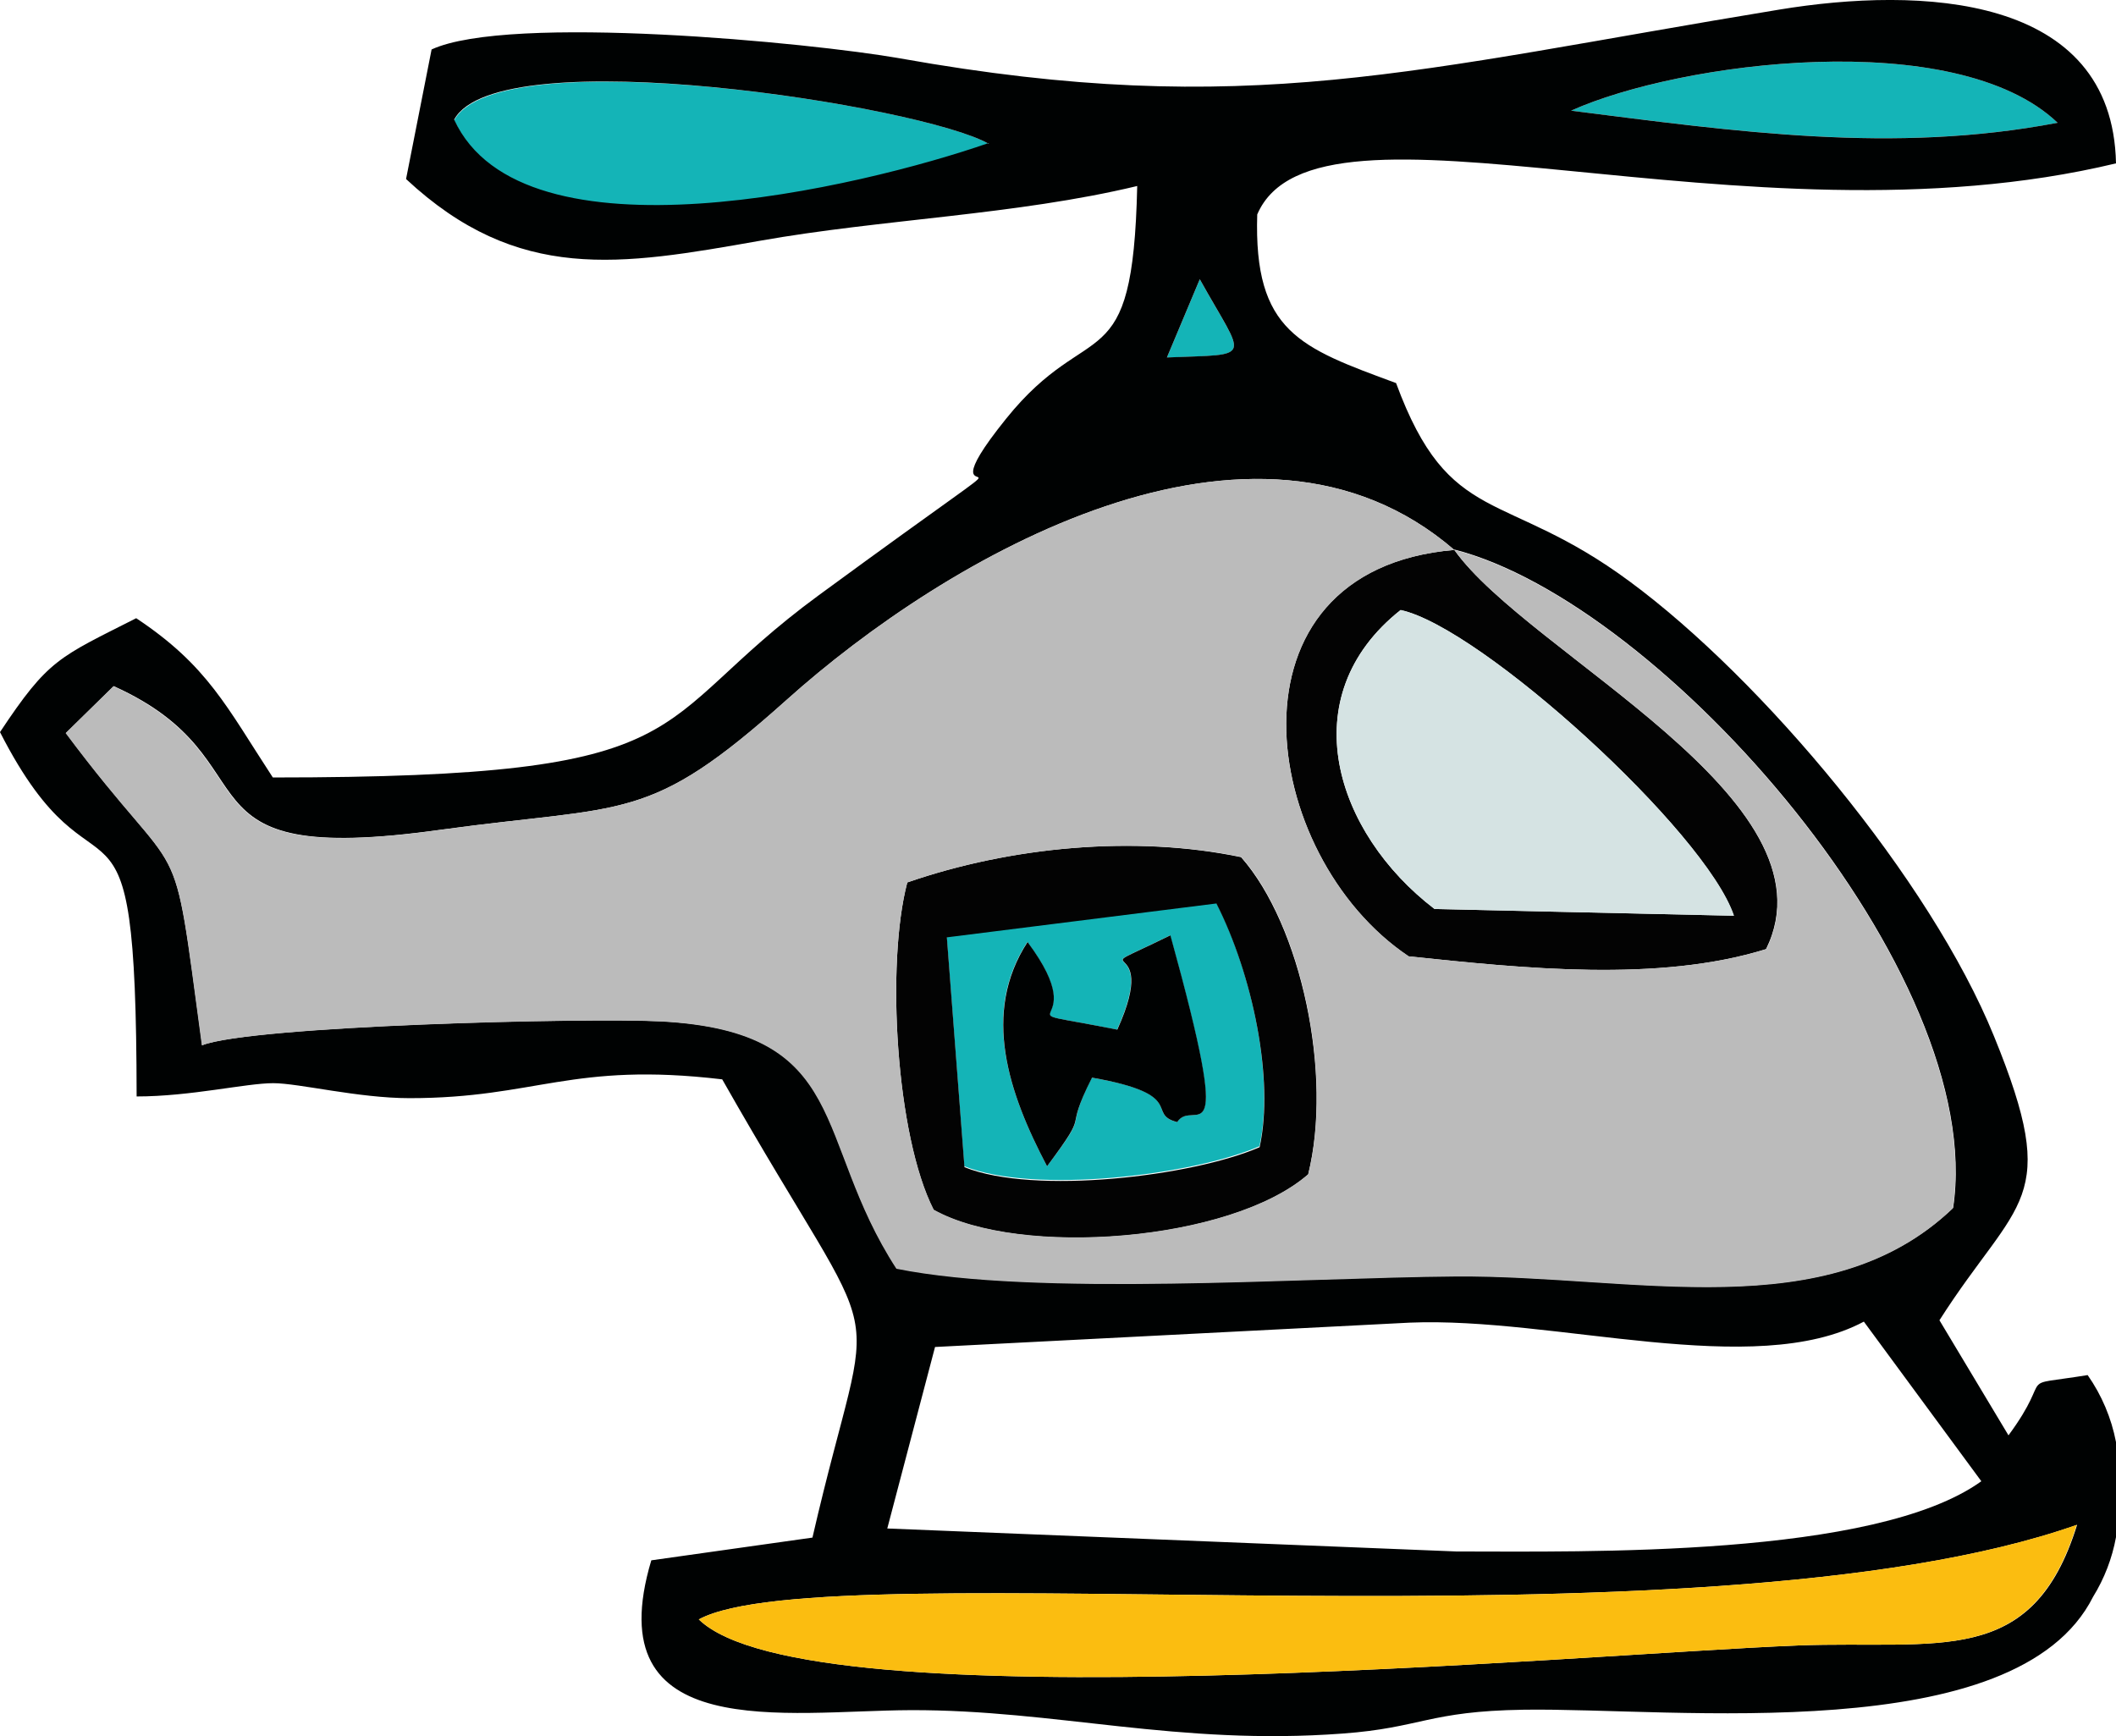
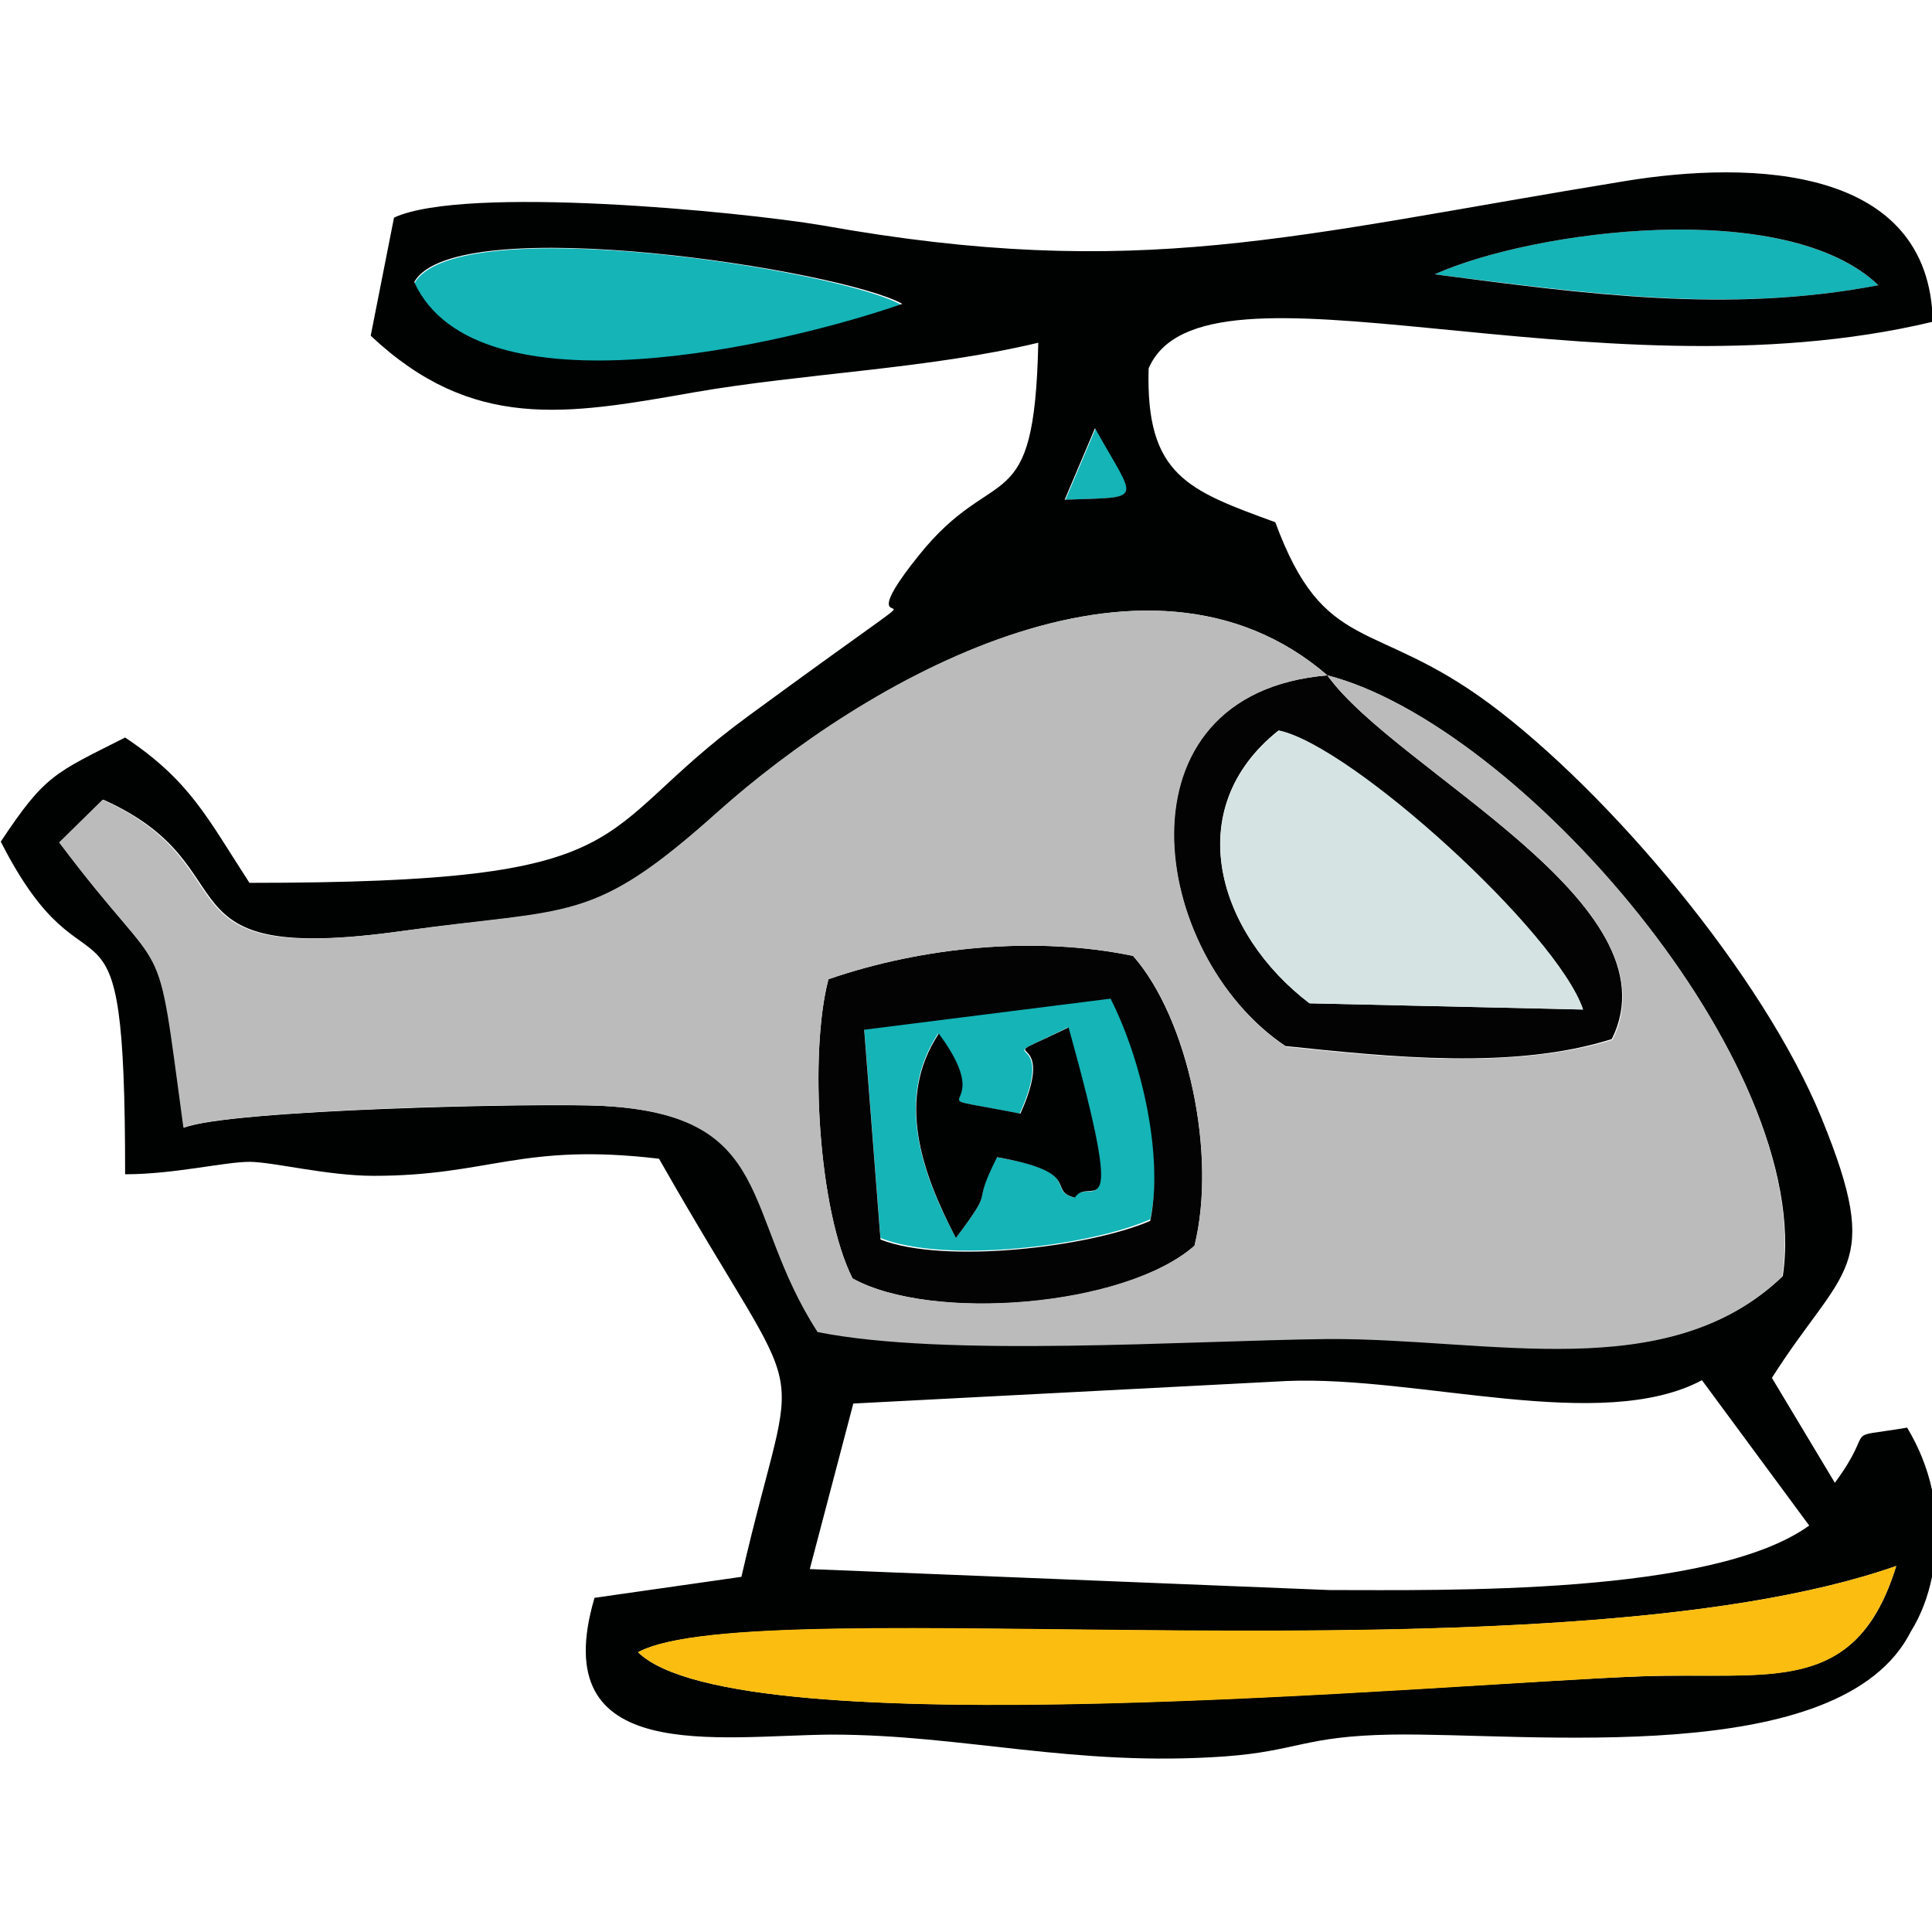
- <svg xmlns="http://www.w3.org/2000/svg" viewBox="0 0 248.57 203.91">
-   <defs>
-     <style>.a{fill:#14b4b7;}.a,.b,.c,.d,.e,.f{fill-rule:evenodd;}.b{fill:#030303;}.c{fill:#000202;}.d{fill:#bbb;}.e{fill:#fbbd10;}.f{fill:#d5e3e3;}</style>
-   </defs>
-   <path class="a" d="M123,137c-4.56-8.65-7.73-18.06-2.32-26.34,8.36,11.2-4.68,7.29,10.54,10.29,5.42-11.93-5.27-5.44,6.24-11.08,7.68,27.78,2.81,18.88.79,21.94-3.71-1,1.36-3.26-10-5.22C124.7,133.77,128.41,129.8,123,137Zm-11.79-27,2.07,27c8.19,3.29,26.76,1.08,34.67-2.35,1.76-8-.88-20.35-5.08-28.63Z" />
-   <path class="a" d="M53.35,14.14c8,17.44,47.88,7.94,62.79,2.75C108.48,12.47,58.51,4.53,53.35,14.14Z" />
-   <path class="a" d="M184.56,13c19.36,2.44,37.87,5.1,57.15,1.42C229.72,3,197.26,7.28,184.56,13Z" />
-   <path class="a" d="M137.08,42c10.35-.43,9.24.48,3.86-9.19Z" />
-   <path class="b" d="M142.89,106.13c4.2,8.28,6.84,20.61,5.08,28.63-7.91,3.43-26.48,5.64-34.67,2.35l-2.07-27Zm-36.31-2.47c-2.52,9.55-1.33,29.77,3.09,38.47,10.09,5.64,34.9,3.77,44-4.17,2.9-11.68-.79-29.22-7.88-37.27C133.31,98.08,118.77,99.44,106.58,103.66Z" />
-   <path class="b" d="M168.52,106.78c-11.68-8.93-16.84-24.94-4-35.12,9.44,2,35.83,26,39.15,35.91Zm2.32-42.18c-27.86,2.35-23,35.92-5.38,47.74,13.43,1.41,29.37,3.09,42-.85C216.14,93.88,179.6,76.9,170.84,64.6Z" />
-   <path class="c" d="M82.09,190.23C97.37,182,199.59,194.77,244,179.12c-5.24,16.92-16.27,13.55-32.77,14.17C185.33,194.31,94.9,202.73,82.09,190.23ZM248.57,169.4v11.17a20.21,20.21,0,0,1-2.69,7c-9,17.91-49.33,13-66.9,13.27-11.2.17-12,2.12-21.26,2.8-19.45,1.45-33.65-2.8-50.74-2.75-14.63.06-36.94,4.08-30.47-17.6l18.93-2.67c7.29-31.66,9.41-18.56-10.6-53.83C67.12,124.7,63,129,48.1,129c-6,0-13-1.76-16-1.76-3.2,0-9.7,1.56-16.05,1.56C16,87.5,11.74,109,0,86c5.7-8.59,6.89-8.76,16-13.38,8.42,5.59,10.63,10.43,16.05,18.71,51.59,0,43.2-6.06,64.12-21.4,32.62-23.9,10.15-6,22-20.72,9.92-12.36,14.91-4.08,15.42-27.36-14.2,3.41-30,3.89-44.36,6.44-16.38,2.89-28.37,5-41.53-7.26l3-15.22c9.12-4.2,44.44-.82,55.05,1.05C146.61,14.14,166,8.19,209,1.13c16.52-2.72,39.17-1.9,39.57,18.06-43.82,10.54-93.91-10.2-100.88,6C147.26,39,152.76,40.85,164,45c6.29,17.06,12.61,12.33,27.46,23.32,15.54,11.46,35.29,35,42.78,53.41,8,19.61,2.83,18.88-6.41,33.36l8.11,13.52c5.58-7.56.42-5.64,9.3-7.08A20.43,20.43,0,0,1,248.57,169.4ZM104.23,179.55l5.61-21.32,55.76-2.86c17-.71,40.45,6.77,53.35-.12L232.75,174c-12.5,9-46.66,8.25-61.68,8.25Zm66.61-115c24.52,6.27,62.71,49.89,58.6,77.33-14.74,14.12-37.51,7.88-58.37,8-18.11.14-49.29,2.41-65.73-.91-9.9-15.22-5.14-27.83-27.67-29-8.76-.45-48.08.51-53.92,2.81-3.71-27.22-1.67-17.44-16-36.68l5.61-5.5c19.56,8.81,5.87,21.43,38.47,16.86,21.91-3,24.29-.65,40.59-15.25C111.17,65.39,147.29,44.28,170.84,64.6Zm-29.9-31.75c5.38,9.67,6.49,8.76-3.86,9.19Zm-24.8-16c-14.91,5.19-54.77,14.69-62.79-2.75C58.51,4.53,108.48,12.47,116.14,16.89ZM184.56,13c12.7-5.73,45.16-10,57.15,1.42C222.43,18.11,203.92,15.45,184.56,13Z" />
-   <path class="c" d="M123,137c5.39-7.23,1.68-3.26,5.28-10.41,11.33,2,6.26,4.25,10,5.22,2-3.06,6.89,5.84-.79-21.94-11.51,5.64-.82-.85-6.24,11.08-15.22-3-2.18.91-10.54-10.29C115.29,119,118.46,128.38,123,137Z" />
-   <path class="d" d="M106.58,103.66c12.19-4.22,26.73-5.58,39.23-3,7.09,8,10.78,25.59,7.88,37.27-9.12,7.94-33.93,9.81-44,4.17C105.25,133.43,104.06,113.21,106.58,103.66ZM170.84,64.6c8.76,12.3,45.3,29.28,36.66,46.89-12.67,3.94-28.61,2.26-42,.85C147.8,100.52,143,67,170.84,64.6Zm0,0c-23.55-20.32-59.67.79-78.46,17.63C76.08,96.83,73.7,94.45,51.79,97.48c-32.6,4.57-18.91-8-38.47-16.86l-5.61,5.5c14.37,19.24,12.33,9.46,16,36.68,5.84-2.3,45.16-3.26,53.92-2.81,22.53,1.22,17.77,13.83,27.67,29.05,16.44,3.32,47.62,1.05,65.73.91,20.86-.14,43.63,6.1,58.37-8C233.55,114.49,195.36,70.87,170.84,64.6Z" />
-   <path class="e" d="M82.09,190.23c12.81,12.5,103.24,4.08,129.09,3.06,16.5-.62,27.53,2.75,32.77-14.17C199.59,194.77,97.37,182,82.09,190.23Z" />
-   <path class="f" d="M168.52,106.78l35.18.79C200.38,97.68,174,73.7,164.55,71.66,151.68,81.84,156.84,97.85,168.52,106.78Z" />
+ <svg xmlns="http://www.w3.org/2000/svg" version="1.1" id="Слой_1" x="0px" y="0px" viewBox="0 0 248.6 248.6" style="enable-background:new 0 0 248.6 248.6;" xml:space="preserve">
+   <style type="text/css">
+ 	.st0{fill-rule:evenodd;clip-rule:evenodd;fill:#14B4B7;}
+ 	.st1{fill-rule:evenodd;clip-rule:evenodd;fill:#030303;}
+ 	.st2{fill-rule:evenodd;clip-rule:evenodd;fill:#000202;}
+ 	.st3{fill-rule:evenodd;clip-rule:evenodd;fill:#BBBBBB;}
+ 	.st4{fill-rule:evenodd;clip-rule:evenodd;fill:#FBBD10;}
+ 	.st5{fill-rule:evenodd;clip-rule:evenodd;fill:#D5E3E3;}
+ </style>
+   <path class="st0" d="M123,159.3c-4.6-8.6-7.7-18.1-2.3-26.3c8.4,11.2-4.7,7.3,10.5,10.3c5.4-11.9-5.3-5.4,6.2-11.1  c7.7,27.8,2.8,18.9,0.8,21.9c-3.7-1,1.4-3.3-10-5.2C124.7,156.1,128.4,152.1,123,159.3z M111.2,132.3l2.1,27  c8.2,3.3,26.8,1.1,34.7-2.4c1.8-8-0.9-20.4-5.1-28.6L111.2,132.3z" />
+   <path class="st0" d="M53.3,36.5c8,17.4,47.9,7.9,62.8,2.8C108.5,34.8,58.5,26.9,53.3,36.5z" />
+   <path class="st0" d="M184.6,35.3c19.4,2.4,37.9,5.1,57.1,1.4C229.7,25.3,197.3,29.6,184.6,35.3z" />
+   <path class="st0" d="M137.1,64.3c10.4-0.4,9.2,0.5,3.9-9.2L137.1,64.3z" />
+   <path class="st1" d="M142.9,128.5c4.2,8.3,6.8,20.6,5.1,28.6c-7.9,3.4-26.5,5.6-34.7,2.4l-2.1-27L142.9,128.5z M106.6,126  c-2.5,9.5-1.3,29.8,3.1,38.5c10.1,5.6,34.9,3.8,44-4.2c2.9-11.7-0.8-29.2-7.9-37.3C133.3,120.4,118.8,121.8,106.6,126z" />
+   <path class="st1" d="M168.5,129.1c-11.7-8.9-16.8-24.9-4-35.1c9.4,2,35.8,26,39.2,35.9L168.5,129.1z M170.8,86.9  c-27.9,2.3-23,35.9-5.4,47.7c13.4,1.4,29.4,3.1,42-0.9C216.1,116.2,179.6,99.2,170.8,86.9L170.8,86.9z" />
+   <path class="st2" d="M82.1,212.6c15.3-8.2,117.5,4.5,161.9-11.1c-5.2,16.9-16.3,13.6-32.8,14.2C185.3,216.6,94.9,225.1,82.1,212.6z   M248.6,191.7v11.2c-0.5,2.5-1.4,4.9-2.7,7c-9,17.9-49.3,13-66.9,13.3c-11.2,0.2-12,2.1-21.3,2.8c-19.4,1.4-33.7-2.8-50.7-2.8  c-14.6,0.1-36.9,4.1-30.5-17.6l18.9-2.7c7.3-31.7,9.4-18.6-10.6-53.8c-17.7-2.1-21.8,2.2-36.7,2.2c-6,0-13-1.8-16-1.8  c-3.2,0-9.7,1.6-16,1.6c0-41.3-4.3-19.8-16-42.8c5.7-8.6,6.9-8.8,16-13.4c8.4,5.6,10.6,10.4,16,18.7c51.6,0,43.2-6.1,64.1-21.4  c32.6-23.9,10.2-6,22-20.7c9.9-12.4,14.9-4.1,15.4-27.4c-14.2,3.4-30,3.9-44.4,6.4c-16.4,2.9-28.4,5-41.5-7.3l3-15.2  c9.1-4.2,44.4-0.8,55.1,1c40.9,7.3,60.3,1.3,103.3-5.7c16.5-2.7,39.2-1.9,39.6,18.1c-43.8,10.5-93.9-10.2-100.9,6  c-0.4,13.8,5.1,15.7,16.3,19.8c6.3,17.1,12.6,12.3,27.5,23.3c15.5,11.5,35.3,35,42.8,53.4c8,19.6,2.8,18.9-6.4,33.4l8.1,13.5  c5.6-7.6,0.4-5.6,9.3-7.1C246.9,186.2,248,188.9,248.6,191.7z M104.2,201.9l5.6-21.3l55.8-2.9c17-0.7,40.4,6.8,53.4-0.1l13.8,18.7  c-12.5,9-46.7,8.3-61.7,8.3L104.2,201.9z M170.8,86.9c24.5,6.3,62.7,49.9,58.6,77.3c-14.7,14.1-37.5,7.9-58.4,8  c-18.1,0.1-49.3,2.4-65.7-0.9c-9.9-15.2-5.1-27.8-27.7-29c-8.8-0.4-48.1,0.5-53.9,2.8c-3.7-27.2-1.7-17.4-16-36.7l5.6-5.5  c19.6,8.8,5.9,21.4,38.5,16.9c21.9-3,24.3-0.7,40.6-15.3C111.2,87.7,147.3,66.6,170.8,86.9L170.8,86.9z M140.9,55.1  c5.4,9.7,6.5,8.8-3.9,9.2L140.9,55.1z M116.1,39.1c-14.9,5.2-54.8,14.7-62.8-2.8C58.5,26.9,108.5,34.8,116.1,39.1L116.1,39.1z   M184.6,35.3c12.7-5.7,45.2-10,57.1,1.4C222.4,40.4,203.9,37.8,184.6,35.3z" />
+   <path class="st2" d="M123,159.3c5.4-7.2,1.7-3.3,5.3-10.4c11.3,2,6.3,4.3,10,5.2c2-3.1,6.9,5.8-0.8-21.9c-11.5,5.6-0.8-0.9-6.2,11.1  c-15.2-3-2.2,0.9-10.5-10.3C115.3,141.3,118.5,150.7,123,159.3z" />
+   <path class="st3" d="M106.6,126c12.2-4.2,26.7-5.6,39.2-3c7.1,8,10.8,25.6,7.9,37.3c-9.1,7.9-33.9,9.8-44,4.2  C105.3,155.8,104.1,135.5,106.6,126z M170.8,86.9c8.8,12.3,45.3,29.3,36.7,46.9c-12.7,3.9-28.6,2.3-42,0.9  C147.8,122.8,143,89.3,170.8,86.9z M170.8,86.9c-23.6-20.3-59.7,0.8-78.5,17.6c-16.3,14.6-18.7,12.2-40.6,15.3  c-32.6,4.6-18.9-8-38.5-16.9l-5.6,5.5c14.4,19.2,12.3,9.5,16,36.7c5.8-2.3,45.2-3.3,53.9-2.8c22.5,1.2,17.8,13.8,27.7,29.1  c16.4,3.3,47.6,1.1,65.7,0.9c20.9-0.1,43.6,6.1,58.4-8C233.6,136.8,195.4,93.2,170.8,86.9z" />
+   <path class="st4" d="M82.1,212.6c12.8,12.5,103.2,4.1,129.1,3.1c16.5-0.6,27.5,2.8,32.8-14.2C199.6,217.1,97.4,204.3,82.1,212.6z" />
+   <path class="st5" d="M168.5,129.1l35.2,0.8C200.4,120,174,96,164.6,94C151.7,104.2,156.8,120.2,168.5,129.1z" />
</svg>
